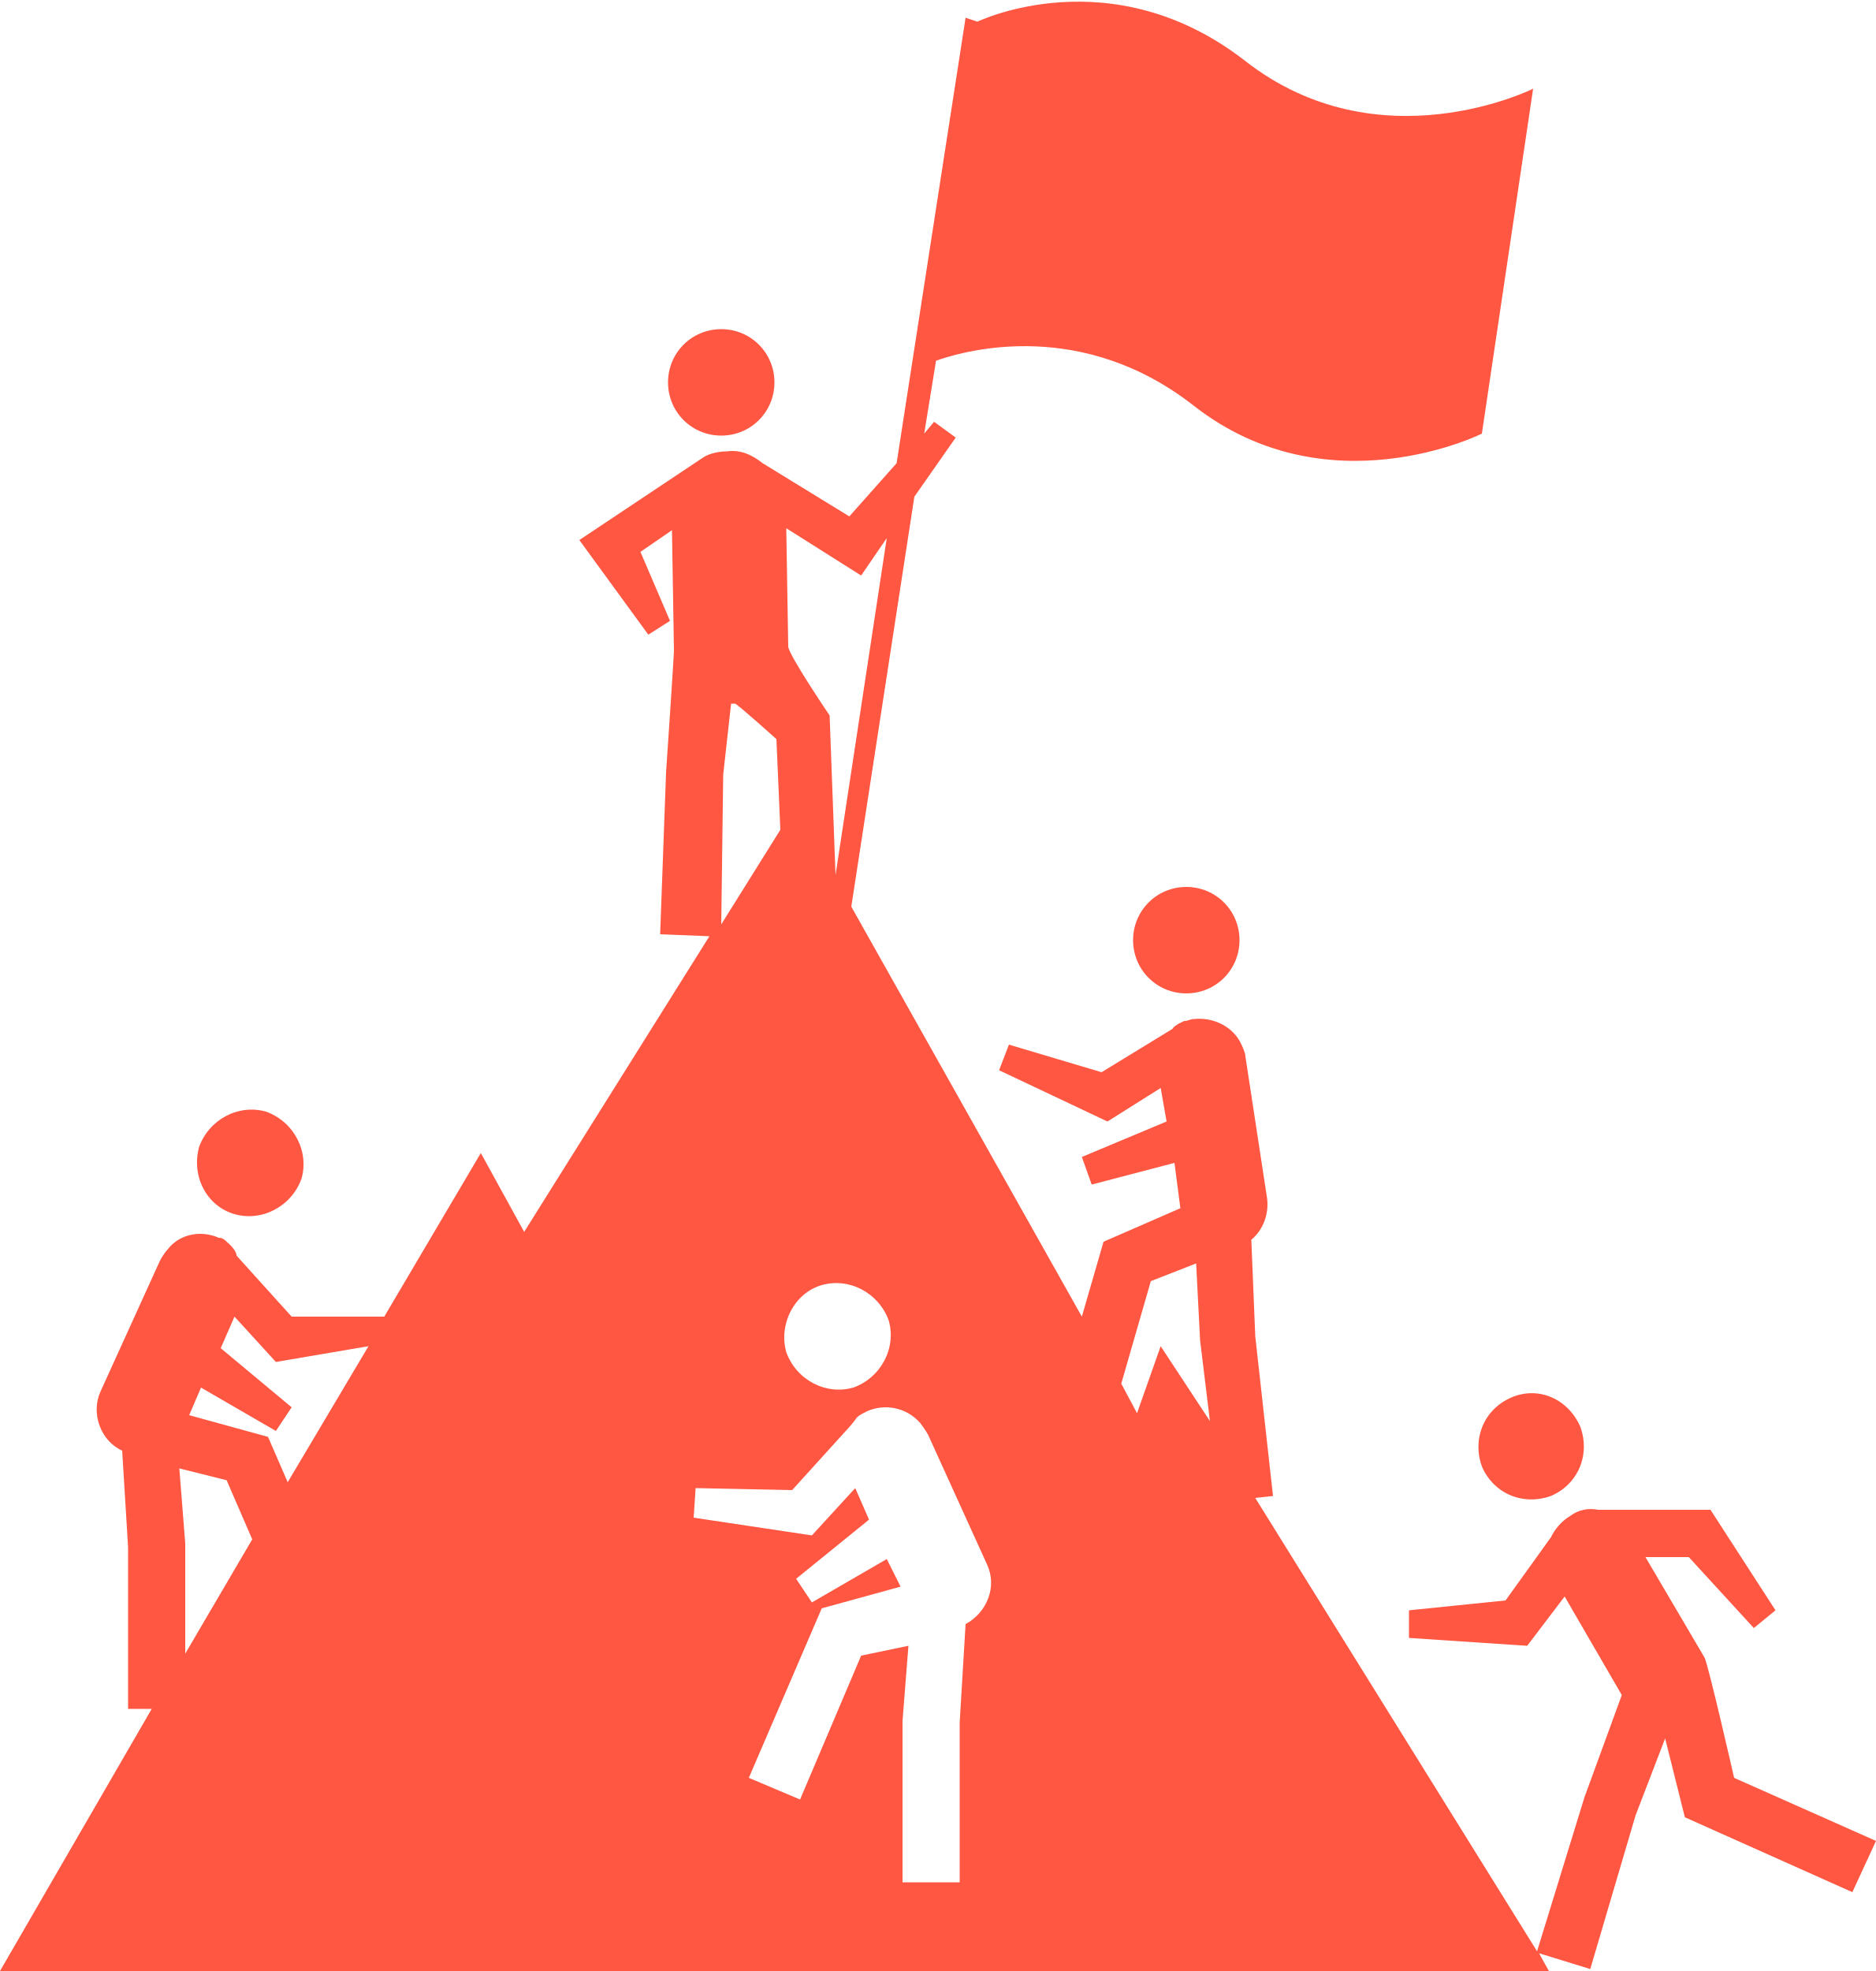
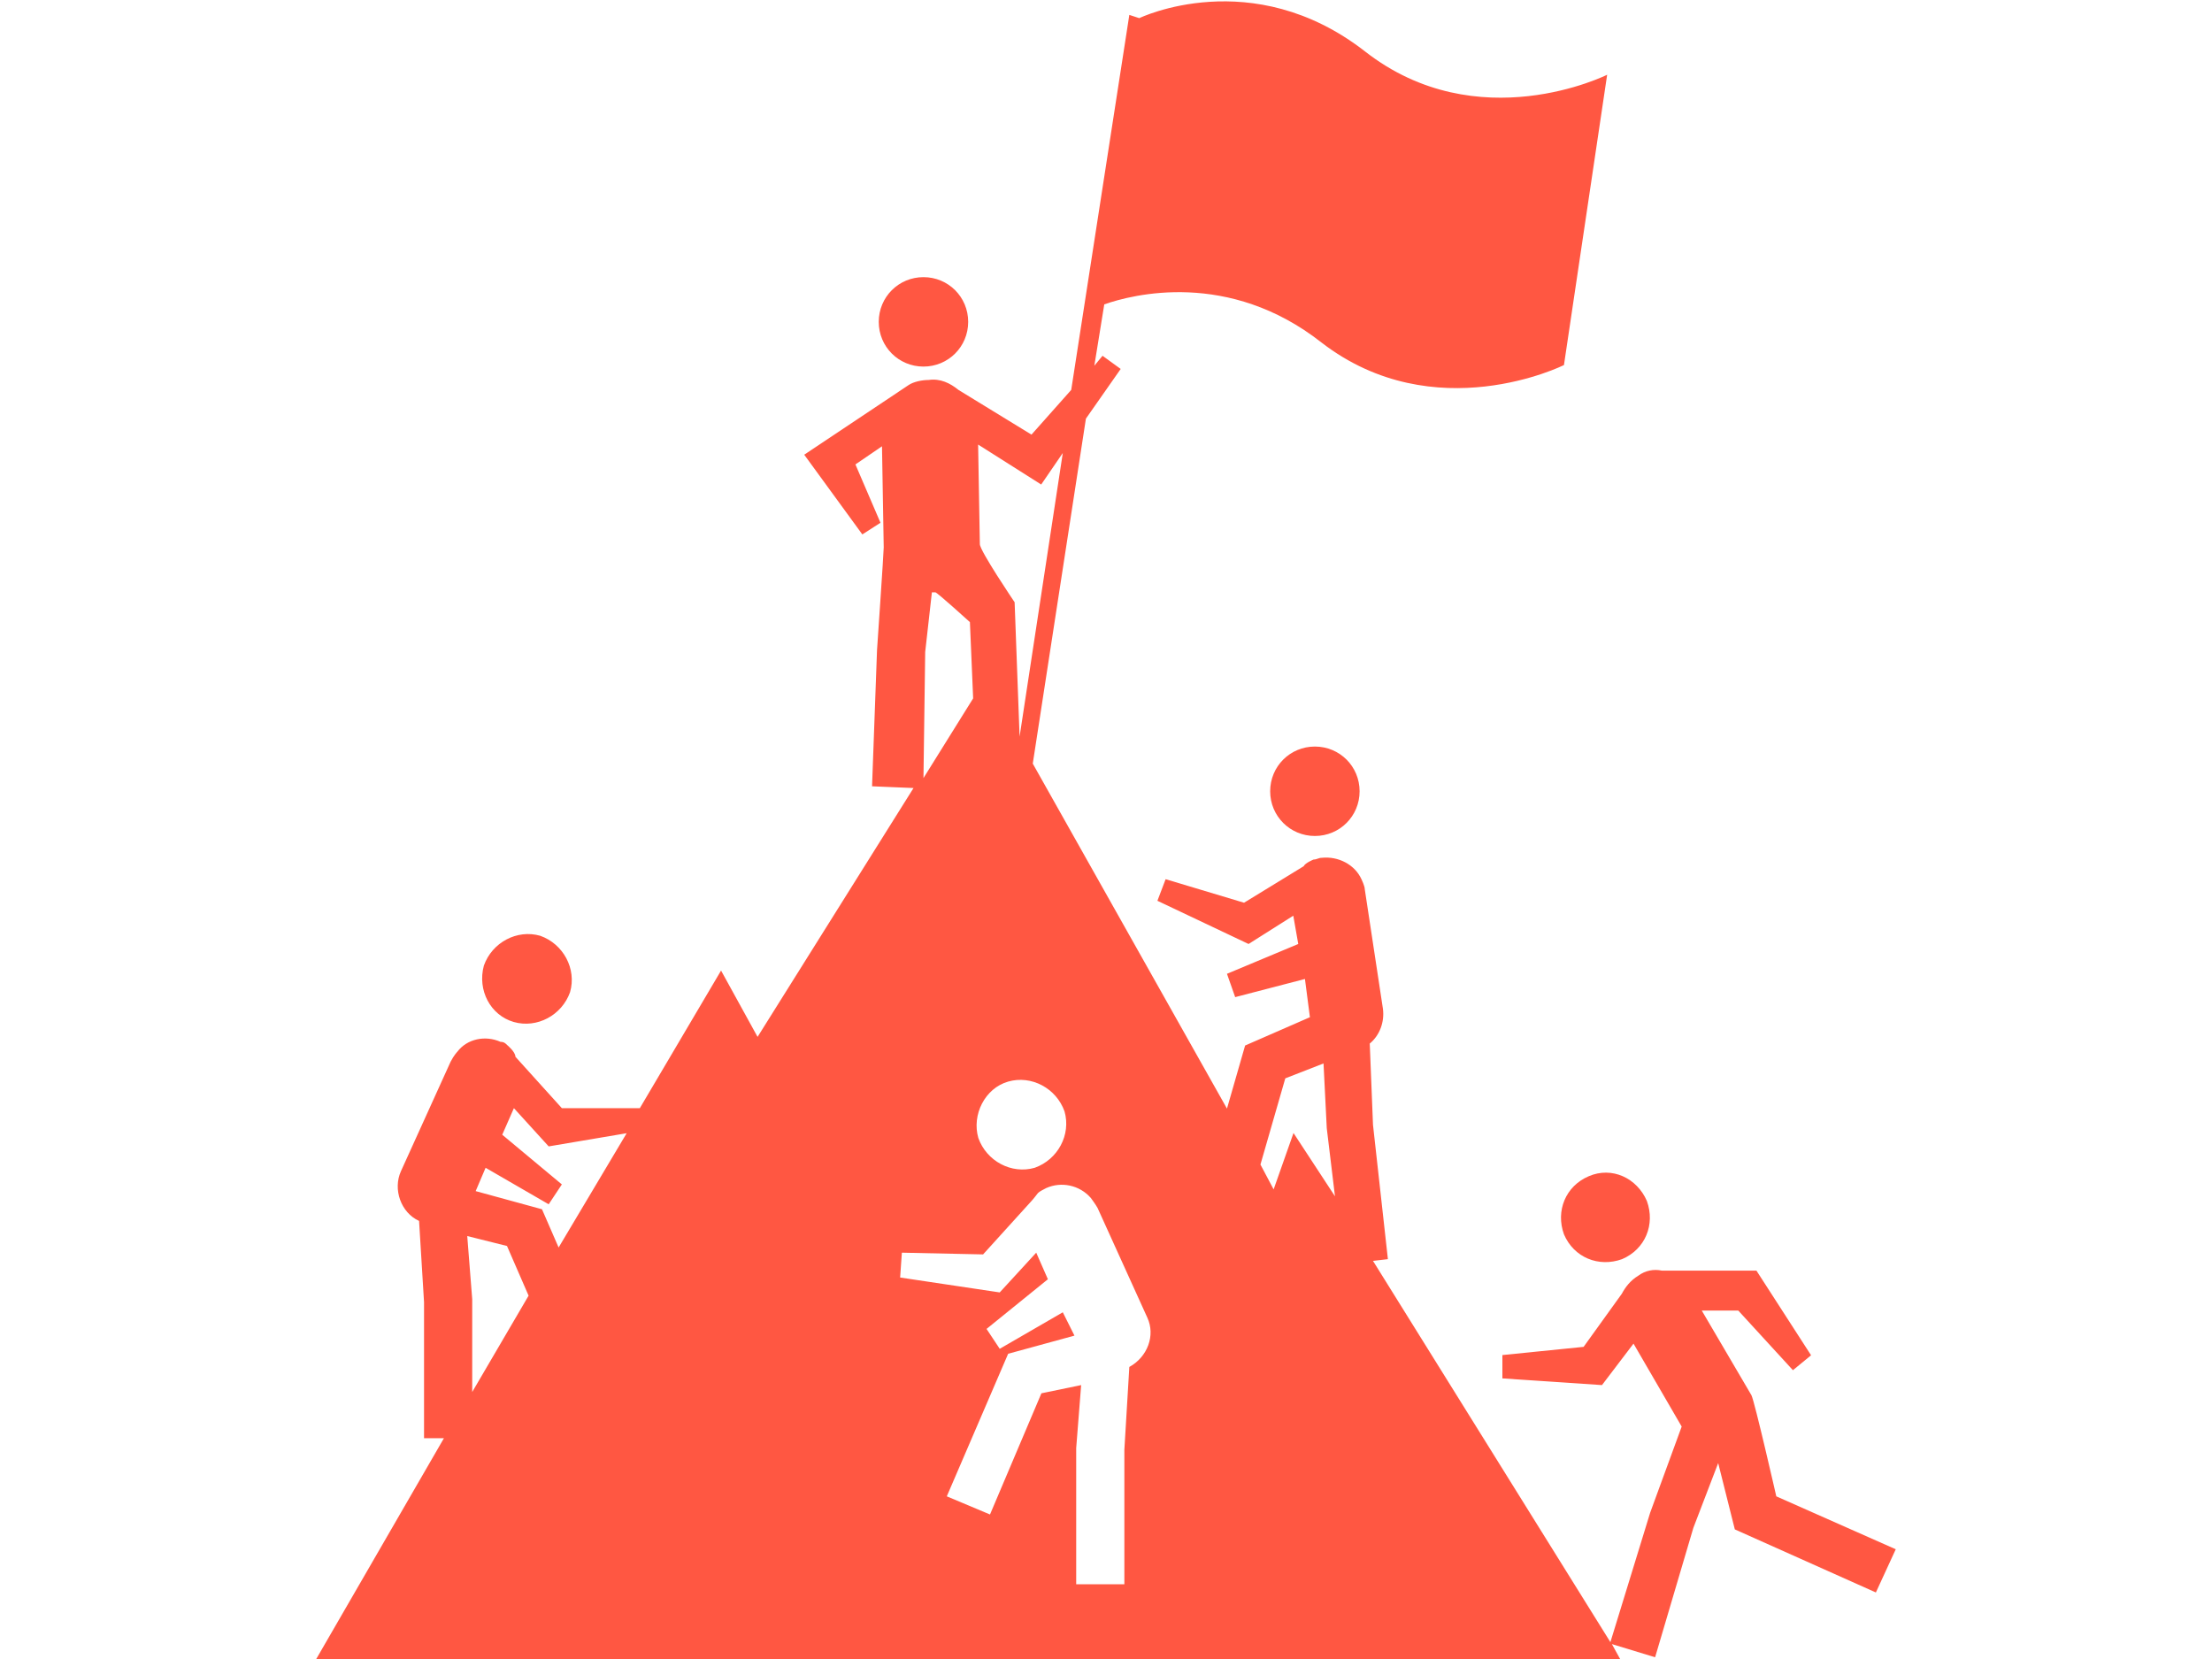
- <svg xmlns="http://www.w3.org/2000/svg" version="1.1" id="Capa_4" x="0px" y="0px" viewBox="0 0 95.2 100" enable-background="new 0 0 95.2 100" xml:space="preserve">
-   <path fill="#FF5742" d="M76.7,70.9c-1.4,0.6-2,2.1-1.5,3.5c0.6,1.4,2.1,2,3.5,1.5c1.4-0.6,2-2.1,1.5-3.5  C79.6,71,78.1,70.3,76.7,70.9z M11.9,61.6c1.4,0.4,2.9-0.4,3.4-1.8c0.4-1.4-0.4-2.9-1.8-3.4c-1.4-0.4-2.9,0.4-3.4,1.8  C9.7,59.7,10.5,61.2,11.9,61.6z M36.6,22.1c1.5,0,2.7-1.2,2.7-2.7c0-1.5-1.2-2.7-2.7-2.7c-1.5,0-2.7,1.2-2.7,2.7  C33.9,20.9,35.1,22.1,36.6,22.1z M88,90.2c0,0-1.3-5.7-1.5-6.1l-3-5.1l2.2,0l3.3,3.6l1.1-0.9l-3.3-5.1l-5.7,0c-0.5-0.1-1,0-1.4,0.3  c-0.5,0.3-0.8,0.7-1,1.1l-2.3,3.2l-4.9,0.5l0,1.4l6,0.4l1.9-2.5l2.9,5l-1.9,5.2L78,99L63.7,76l0.9-0.1l-0.9-8.1l-0.2-4.9  c0.6-0.5,0.9-1.3,0.8-2.1l-1.1-7.2c0-0.2-0.2-0.6-0.2-0.6c-0.4-0.9-1.4-1.4-2.4-1.3c-0.2,0-0.3,0.1-0.5,0.1c0,0-0.5,0.2-0.6,0.4  l-3.6,2.2l-4.7-1.4l-0.5,1.3l5.5,2.6l2.7-1.7l0.3,1.7l-4.3,1.8l0.5,1.4l4.2-1.1l0.3,2.3L56,63l-1.1,3.8L43.2,46l3.2-20.8l2.1-3  l-1.1-0.8l-0.5,0.6l0.6-3.7c1.7-0.6,7.5-2.1,13.1,2.3c6.8,5.3,14.6,1.4,14.6,1.4l2.6-17.5c0,0-7.8,3.9-14.6-1.4  c-6.8-5.3-13.6-2-13.6-2L49,0.9l-3.5,22.6l-2.4,2.7l-4.4-2.7c-0.5-0.4-1.1-0.7-1.8-0.6c-0.4,0-0.9,0.1-1.2,0.3l-6.3,4.2l3.5,4.8  l1.1-0.7l-1.5-3.5l1.6-1.1l0.1,6.1c0,0.3-0.4,6.2-0.4,6.2l-0.3,8.2l2.5,0.1l-9.4,15l-2.2-4l-4.9,8.3l-4.7,0l-2.8-3.1  C12,63.4,11.5,63,11.5,63c-0.1-0.1-0.2-0.2-0.4-0.2c-0.9-0.4-2-0.2-2.6,0.6c0,0-0.2,0.2-0.4,0.6l-3,6.6c-0.5,1.1,0,2.5,1.1,3  l0.3,4.9l0,8.2l1.2,0L0,100h78.6l-0.5-0.9l2.6,0.8l2.3-7.8l1.5-3.9l1,4L94,96l1.2-2.6L88,90.2z M9.4,83.9l0-5.6l-0.3-3.8l2.4,0.6  l1.3,3L9.4,83.9z M14.6,75.2l-1-2.3l-4-1.1l0.6-1.4l3.8,2.2l0.8-1.2l-3.6-3l0.7-1.6l2.1,2.3l4.7-0.8L14.6,75.2z M43.7,29.2l1.3-1.9  l-2.6,17.1l-0.3-8.1c0,0-2.1-3.1-2.1-3.5l-0.1-6L43.7,29.2z M41.7,65.2c1.4-0.4,2.9,0.4,3.4,1.8c0.4,1.4-0.4,2.9-1.8,3.4  c-1.4,0.4-2.9-0.4-3.4-1.8C39.5,67.2,40.3,65.6,41.7,65.2z M36.7,39.3l0.4-3.6c0,0,0,0,0.1,0c0,0,0,0,0.1,0c0.1,0,2.1,1.8,2.1,1.8  l0.2,4.6l-3,4.8L36.7,39.3z M49,82.4l-0.3,5l0,8.1l-2.9,0l0-8.2l0.3-3.8L43.7,84l-3.1,7.3l-2.6-1.1l3.7-8.6l4-1.1l-0.7-1.4l-3.8,2.2  l-0.8-1.2l3.7-3l-0.7-1.6l-2.2,2.4l-6-0.9l0.1-1.5l4.9,0.1l2.9-3.2c0.1-0.1,0.4-0.5,0.4-0.5c0.1-0.1,0.3-0.2,0.5-0.3  c0.9-0.4,2-0.2,2.7,0.6c0,0,0.3,0.4,0.4,0.6l3,6.6C50.6,80.5,50.1,81.8,49,82.4z M58.9,68.3l-1.2,3.4l-0.8-1.5l1.5-5.2l2.3-0.9  l0.2,3.9l0.5,4.1L58.9,68.3z M57.5,47.7c0,1.5,1.2,2.7,2.7,2.7c1.5,0,2.7-1.2,2.7-2.7c0-1.5-1.2-2.7-2.7-2.7  C58.7,45,57.5,46.2,57.5,47.7z" />
+ <svg xmlns="http://www.w3.org/2000/svg" version="1.1" id="Capa_4" x="0px" y="0px" viewBox="0 0 1024 768" enable-background="new 0 0 1024 768" xml:space="preserve">
+   <path fill="#FF5742" d="M735.5,544.5c-10.8,4.6-15.4,16.1-11.5,26.9c4.6,10.8,16.1,15.4,26.9,11.5c10.8-4.6,15.4-16.1,11.5-26.9  C757.8,545.3,746.2,539.9,735.5,544.5z M237.8,473.1c10.8,3.1,22.3-3.1,26.1-13.8c3.1-10.8-3.1-22.3-13.8-26.1  c-10.8-3.1-22.3,3.1-26.1,13.8C220.9,458.5,227.1,470,237.8,473.1z M427.5,169.7c11.5,0,20.7-9.2,20.7-20.7  c0-11.5-9.2-20.7-20.7-20.7s-20.7,9.2-20.7,20.7C406.8,160.5,416,169.7,427.5,169.7z M822.3,692.7c0,0-10-43.8-11.5-46.8l-23-39.2  h16.9l25.3,27.6l8.4-6.9l-25.3-39.2h-43.8c-3.8-0.8-7.7,0-10.8,2.3c-3.8,2.3-6.1,5.4-7.7,8.4l-17.7,24.6l-37.6,3.8v10.8l46.1,3.1  l14.6-19.2l22.3,38.4l-14.6,39.9l-18.4,59.9L635.6,583.7l6.9-0.8l-6.9-62.2l-1.5-37.6c4.6-3.8,6.9-10,6.1-16.1l-8.4-55.3  c0-1.5-1.5-4.6-1.5-4.6c-3.1-6.9-10.8-10.8-18.4-10c-1.5,0-2.3,0.8-3.8,0.8c0,0-3.8,1.5-4.6,3.1l-27.6,16.9L539.6,407l-3.8,10  l42.2,20l20.7-13.1l2.3,13.1l-33,13.8l3.8,10.8l32.3-8.4l2.3,17.7l-30,13.1l-8.4,29.2l-89.9-159.7l24.6-159.7l16.1-23l-8.4-6.1  l-3.8,4.6l4.6-28.4c13.1-4.6,57.6-16.1,100.6,17.7C664.1,198.9,724,169,724,169l20-134.4c0,0-59.9,30-112.1-10.8  C579.6-16.9,527.4,8.4,527.4,8.4l-4.6-1.5l-26.9,173.6l-18.4,20.7l-33.8-20.7c-3.8-3.1-8.4-5.4-13.8-4.6c-3.1,0-6.9,0.8-9.2,2.3  l-48.4,32.3l26.9,36.9l8.4-5.4L396,215l12.3-8.4l0.8,46.8c0,2.3-3.1,47.6-3.1,47.6l-2.3,63l19.2,0.8L350.7,480l-16.9-30.7L296.2,513  h-36.1l-21.5-23.8c0-2.3-3.8-5.4-3.8-5.4c-0.8-0.8-1.5-1.5-3.1-1.5c-6.9-3.1-15.4-1.5-20,4.6c0,0-1.5,1.5-3.1,4.6l-23,50.7  c-3.8,8.4,0,19.2,8.4,23l2.3,37.6v63h9.2L146.4,768h603.6l-3.8-6.9l20,6.1l17.7-59.9l11.5-30l7.7,30.7l65.3,29.2l9.2-20L822.3,692.7  z M218.6,644.4v-43l-2.3-29.2l18.4,4.6l10,23L218.6,644.4z M258.6,577.5l-7.7-17.7l-30.7-8.4l4.6-10.8l29.2,16.9l6.1-9.2l-27.6-23  l5.4-12.3l16.1,17.7l36.1-6.1L258.6,577.5z M482,224.3l10-14.6l-20,131.3l-2.3-62.2c0,0-16.1-23.8-16.1-26.9l-0.8-46.1L482,224.3z   M466.7,500.7c10.8-3.1,22.3,3.1,26.1,13.8c3.1,10.8-3.1,22.3-13.8,26.1c-10.8,3.1-22.3-3.1-26.1-13.8  C449.8,516.1,455.9,503.8,466.7,500.7z M428.3,301.8l3.1-27.6c0,0,0,0,0.8,0c0,0,0,0,0.8,0S449,288,449,288l1.5,35.3l-23,36.9  L428.3,301.8z M522.8,632.8l-2.3,38.4v62.2h-22.3v-63l2.3-29.2l-18.4,3.8l-23.8,56.1l-20-8.4l28.4-66l30.7-8.4l-5.4-10.8l-29.2,16.9  l-6.1-9.2l28.4-23l-5.4-12.3l-16.9,18.4l-46.1-6.9l0.8-11.5l37.6,0.8l22.3-24.6c0.8-0.8,3.1-3.8,3.1-3.8c0.8-0.8,2.3-1.5,3.8-2.3  c6.9-3.1,15.4-1.5,20.7,4.6c0,0,2.3,3.1,3.1,4.6l23,50.7C535,618.2,531.2,628.2,522.8,632.8z M598.8,524.5l-9.2,26.1l-6.1-11.5  l11.5-39.9l17.7-6.9l1.5,30l3.8,31.5L598.8,524.5z M588,366.3c0,11.5,9.2,20.7,20.7,20.7s20.7-9.2,20.7-20.7s-9.2-20.7-20.7-20.7  S588,354.8,588,366.3z" />
</svg>
